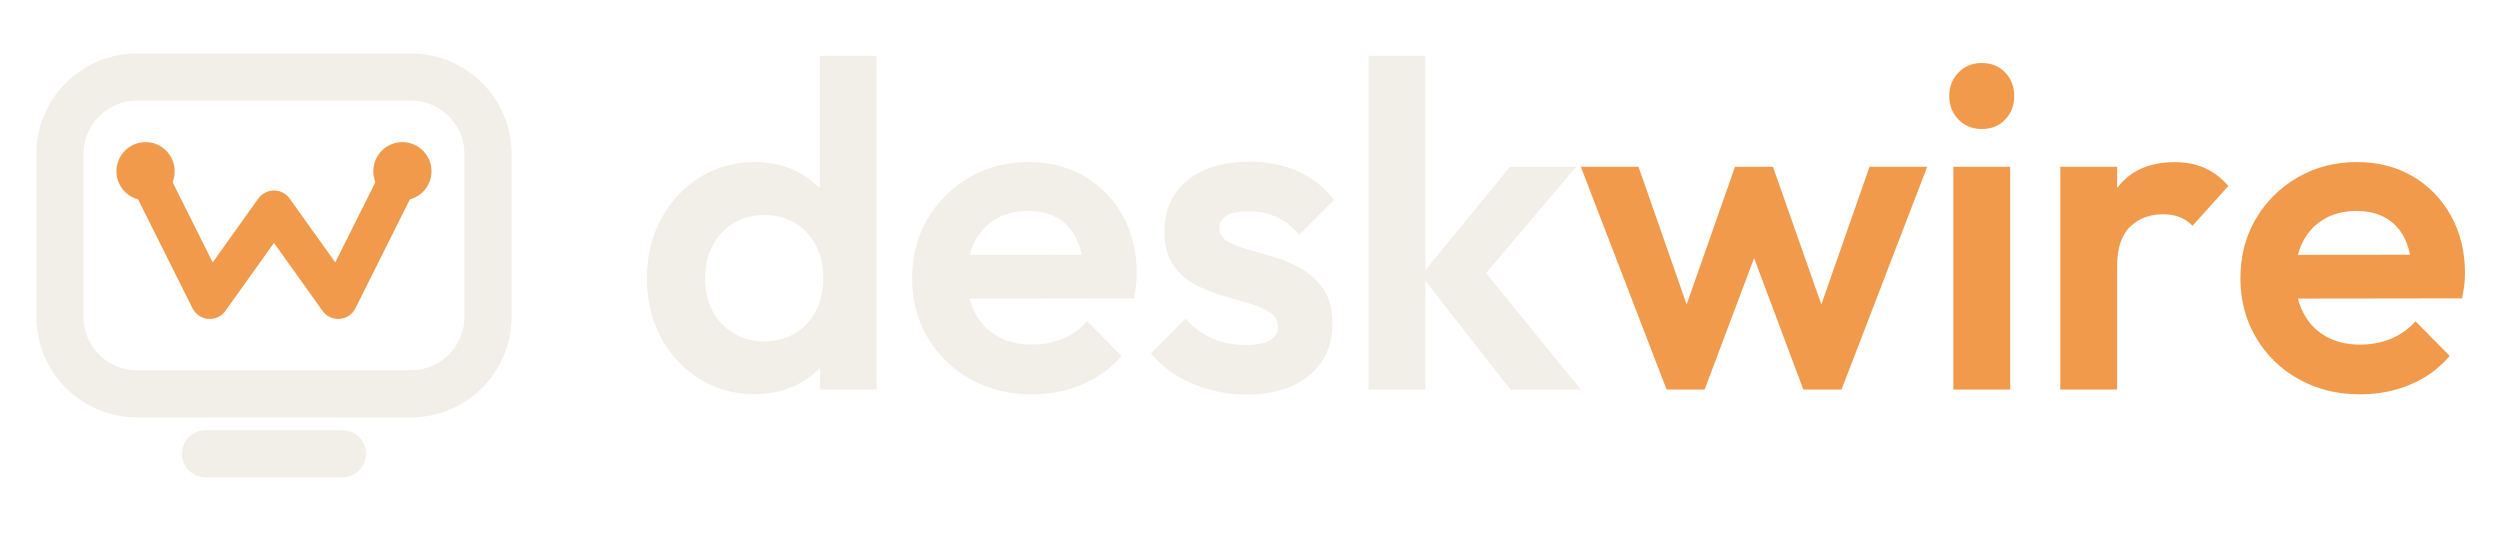
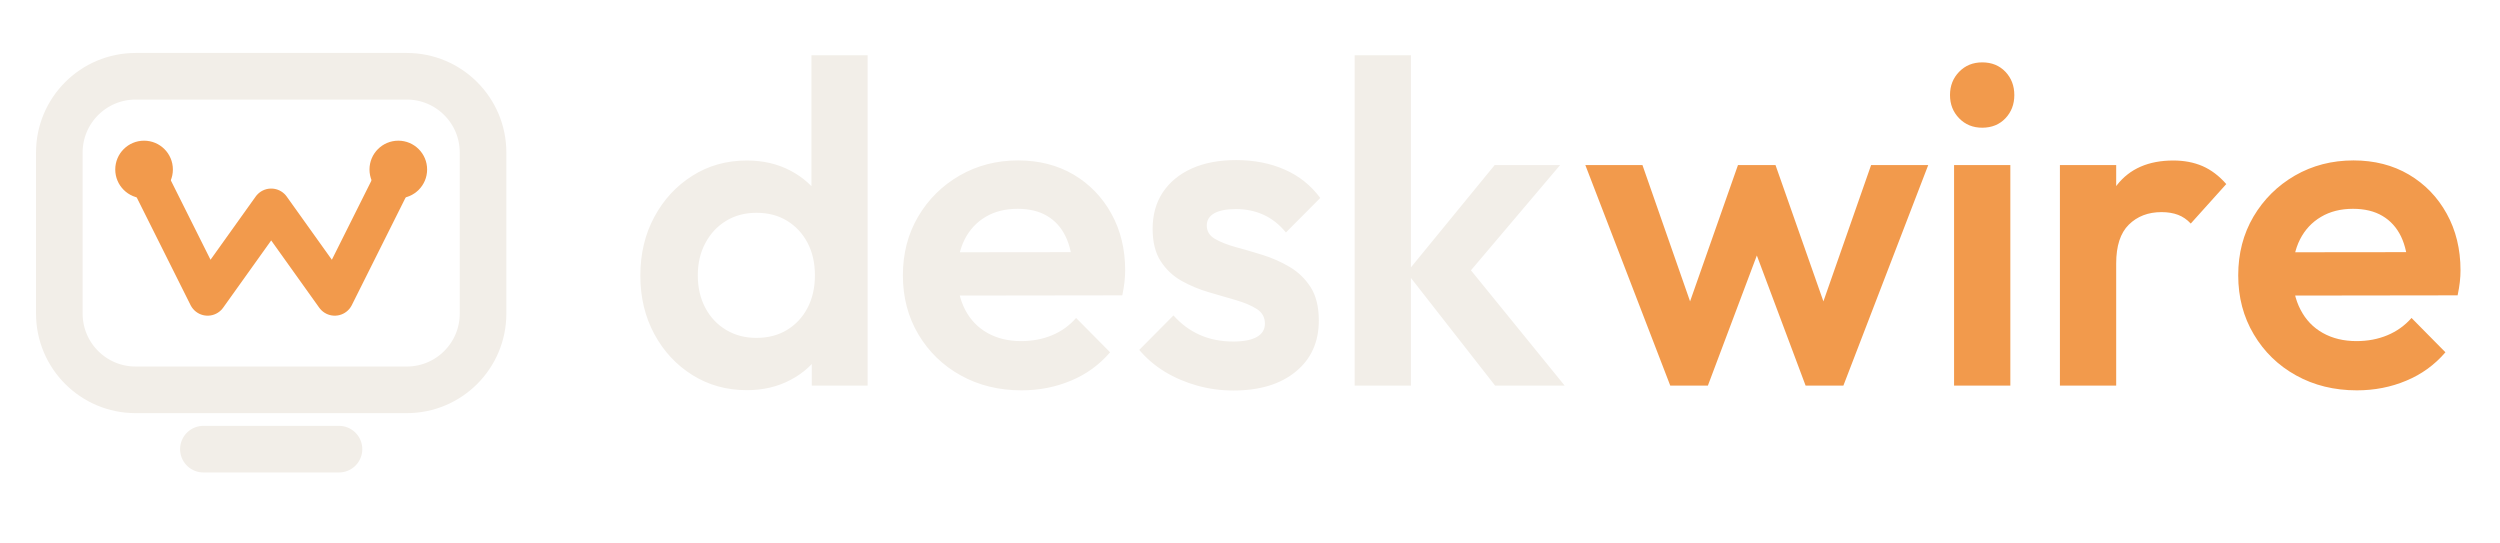
- <svg xmlns="http://www.w3.org/2000/svg" viewBox="0 0 292 64" width="292" height="64" role="img" aria-label="Deskwire">
+ <svg xmlns="http://www.w3.org/2000/svg" viewBox="0 0 295 64" width="295" height="64" role="img" aria-label="Deskwire">
  <rect x="7" y="9" width="50" height="37" rx="9" fill="none" stroke="#f2eee8" stroke-width="5.5" />
  <path d="M24 53H40" fill="none" stroke="#f2eee8" stroke-width="5.5" stroke-linecap="round" />
  <path d="M17 20L24.5 35L32 24.5L39.5 35L47 20" fill="none" stroke="#f29a4c" stroke-width="4.5" stroke-linecap="round" stroke-linejoin="round" />
  <circle cx="17" cy="20" r="3.4" fill="#f29a4c" />
  <circle cx="47" cy="20" r="3.4" fill="#f29a4c" />
  <path d="M88.13 46.04Q84.56 46.04 81.71 44.26Q78.86 42.48 77.21 39.42Q75.56 36.36 75.56 32.53Q75.56 28.65 77.21 25.6Q78.85 22.54 81.7 20.74Q84.54 18.94 88.13 18.94Q91.01 18.94 93.28 20.14Q95.55 21.33 96.92 23.43Q98.29 25.52 98.34 28.18V36.72Q98.29 39.38 96.94 41.49Q95.59 43.61 93.3 44.82Q91.01 46.04 88.13 46.04ZM89.25 39.87Q91.33 39.87 92.87 38.93Q94.42 37.99 95.29 36.33Q96.16 34.67 96.16 32.49Q96.16 30.3 95.29 28.65Q94.41 26.99 92.87 26.05Q91.33 25.11 89.28 25.11Q87.23 25.11 85.68 26.06Q84.13 27 83.24 28.67Q82.34 30.33 82.34 32.49Q82.34 34.66 83.23 36.33Q84.11 37.99 85.68 38.93Q87.25 39.87 89.25 39.87ZM102.38 45.5H95.79V38.51L96.88 32.17L95.75 25.88V6.52H102.38Z M120.54 46.06Q116.54 46.06 113.37 44.3Q110.21 42.55 108.37 39.46Q106.54 36.37 106.54 32.49Q106.54 28.62 108.34 25.56Q110.14 22.5 113.24 20.71Q116.34 18.93 120.13 18.93Q123.83 18.93 126.68 20.6Q129.52 22.28 131.14 25.21Q132.77 28.15 132.77 31.9Q132.77 32.57 132.69 33.28Q132.61 33.98 132.43 34.85L110.75 34.88V29.77L129.22 29.75L126.6 31.83Q126.51 29.49 125.74 27.9Q124.98 26.32 123.56 25.48Q122.15 24.64 120.08 24.64Q117.9 24.64 116.3 25.59Q114.7 26.54 113.83 28.25Q112.96 29.97 112.96 32.36Q112.96 34.76 113.88 36.54Q114.81 38.33 116.52 39.29Q118.23 40.25 120.49 40.25Q122.48 40.25 124.14 39.56Q125.8 38.87 126.98 37.52L130.99 41.57Q129.09 43.79 126.37 44.92Q123.65 46.06 120.54 46.06Z M145.54 46.08Q143.33 46.08 141.26 45.5Q139.19 44.92 137.44 43.86Q135.7 42.79 134.43 41.29L138.47 37.22Q139.82 38.74 141.58 39.52Q143.34 40.3 145.52 40.3Q147.36 40.3 148.31 39.76Q149.26 39.22 149.26 38.19Q149.26 37.07 148.3 36.46Q147.34 35.85 145.82 35.41Q144.31 34.97 142.63 34.48Q140.95 33.99 139.44 33.15Q137.92 32.3 136.96 30.82Q136.01 29.35 136.01 27Q136.01 24.51 137.21 22.7Q138.41 20.89 140.61 19.89Q142.82 18.89 145.86 18.89Q149.05 18.89 151.59 20.01Q154.13 21.12 155.79 23.36L151.74 27.43Q150.57 26.01 149.09 25.34Q147.61 24.67 145.84 24.67Q144.17 24.67 143.28 25.17Q142.4 25.67 142.4 26.61Q142.4 27.62 143.35 28.18Q144.31 28.74 145.82 29.16Q147.34 29.57 149.01 30.09Q150.68 30.61 152.2 31.51Q153.71 32.41 154.67 33.91Q155.62 35.42 155.62 37.82Q155.62 41.62 152.9 43.85Q150.19 46.08 145.54 46.08Z M176.42 45.5 165.99 32.16 176.37 19.48H184.09L172.02 33.73L172.29 30.32L184.63 45.5ZM159.85 45.5V6.52H166.49V45.5Z" fill="#f2eee8" />
-   <path d="M194.66 45.5 184.64 19.48H191.38L197.99 38.4L195.98 38.46L202.65 19.48H207.08L213.75 38.46L211.74 38.4L218.36 19.48H225.1L215.09 45.5H210.63L203.89 27.51H205.87L199.1 45.5Z M228.15 45.5V19.48H234.79V45.5ZM231.47 15.07Q229.83 15.07 228.75 13.96Q227.67 12.85 227.67 11.22Q227.67 9.58 228.75 8.47Q229.83 7.36 231.47 7.36Q233.15 7.36 234.21 8.47Q235.26 9.58 235.26 11.22Q235.26 12.85 234.21 13.96Q233.15 15.07 231.47 15.07Z M240.64 45.5V19.48H247.28V45.5ZM247.28 31.09 244.79 29.56Q245.1 24.74 247.37 21.84Q249.64 18.94 254.02 18.94Q255.94 18.94 257.47 19.6Q259 20.27 260.27 21.72L256.08 26.38Q255.42 25.67 254.58 25.35Q253.73 25.03 252.63 25.03Q250.27 25.03 248.77 26.51Q247.28 27.98 247.28 31.09Z M275.68 46.06Q271.68 46.06 268.51 44.3Q265.35 42.55 263.52 39.46Q261.68 36.37 261.68 32.49Q261.68 28.62 263.48 25.56Q265.29 22.5 268.38 20.71Q271.48 18.93 275.28 18.93Q278.98 18.93 281.82 20.6Q284.66 22.28 286.28 25.21Q287.91 28.15 287.91 31.9Q287.91 32.57 287.83 33.28Q287.75 33.98 287.57 34.85L265.89 34.88V29.77L284.36 29.75L281.74 31.83Q281.65 29.49 280.89 27.9Q280.12 26.32 278.7 25.48Q277.29 24.64 275.22 24.64Q273.05 24.64 271.45 25.59Q269.84 26.54 268.97 28.25Q268.1 29.97 268.1 32.36Q268.1 34.76 269.03 36.54Q269.95 38.33 271.66 39.29Q273.37 40.25 275.64 40.25Q277.62 40.25 279.28 39.56Q280.94 38.87 282.13 37.52L286.13 41.57Q284.23 43.79 281.51 44.92Q278.8 46.06 275.68 46.06Z" fill="#f29a4c" />
+   <path d="M197.09 45.5 187.07 19.48H193.81L200.42 38.4L198.41 38.46L205.08 19.48H209.51L216.18 38.46L214.17 38.4L220.79 19.48H227.53L217.52 45.5H213.06L206.32 27.51H208.3L201.53 45.5Z M230.58 45.5V19.48H237.22V45.5ZM233.9 15.07Q232.26 15.07 231.18 13.96Q230.1 12.85 230.1 11.22Q230.1 9.58 231.18 8.47Q232.26 7.36 233.9 7.36Q235.58 7.36 236.64 8.47Q237.69 9.58 237.69 11.22Q237.69 12.85 236.64 13.96Q235.58 15.07 233.9 15.07Z M243.07 45.5V19.48H249.71V45.5ZM249.71 31.09 247.22 29.56Q247.53 24.74 249.8 21.84Q252.07 18.94 256.45 18.94Q258.37 18.94 259.9 19.6Q261.43 20.27 262.7 21.72L258.51 26.38Q257.85 25.67 257.01 25.35Q256.16 25.03 255.06 25.03Q252.7 25.03 251.2 26.51Q249.71 27.98 249.71 31.09Z M278.11 46.06Q274.11 46.06 270.94 44.3Q267.78 42.55 265.95 39.46Q264.11 36.37 264.11 32.49Q264.11 28.62 265.91 25.56Q267.72 22.5 270.81 20.71Q273.91 18.93 277.71 18.93Q281.41 18.93 284.25 20.6Q287.09 22.28 288.71 25.21Q290.34 28.15 290.34 31.9Q290.34 32.57 290.26 33.28Q290.18 33.98 290 34.85L268.32 34.88V29.77L286.79 29.75L284.17 31.83Q284.08 29.49 283.32 27.9Q282.55 26.32 281.13 25.48Q279.72 24.64 277.65 24.64Q275.48 24.64 273.88 25.59Q272.27 26.54 271.4 28.25Q270.53 29.97 270.53 32.36Q270.53 34.76 271.46 36.54Q272.38 38.33 274.09 39.29Q275.8 40.25 278.07 40.25Q280.05 40.25 281.71 39.56Q283.37 38.87 284.56 37.52L288.56 41.57Q286.66 43.79 283.94 44.92Q281.23 46.06 278.11 46.06Z" fill="#f29a4c" />
</svg>
